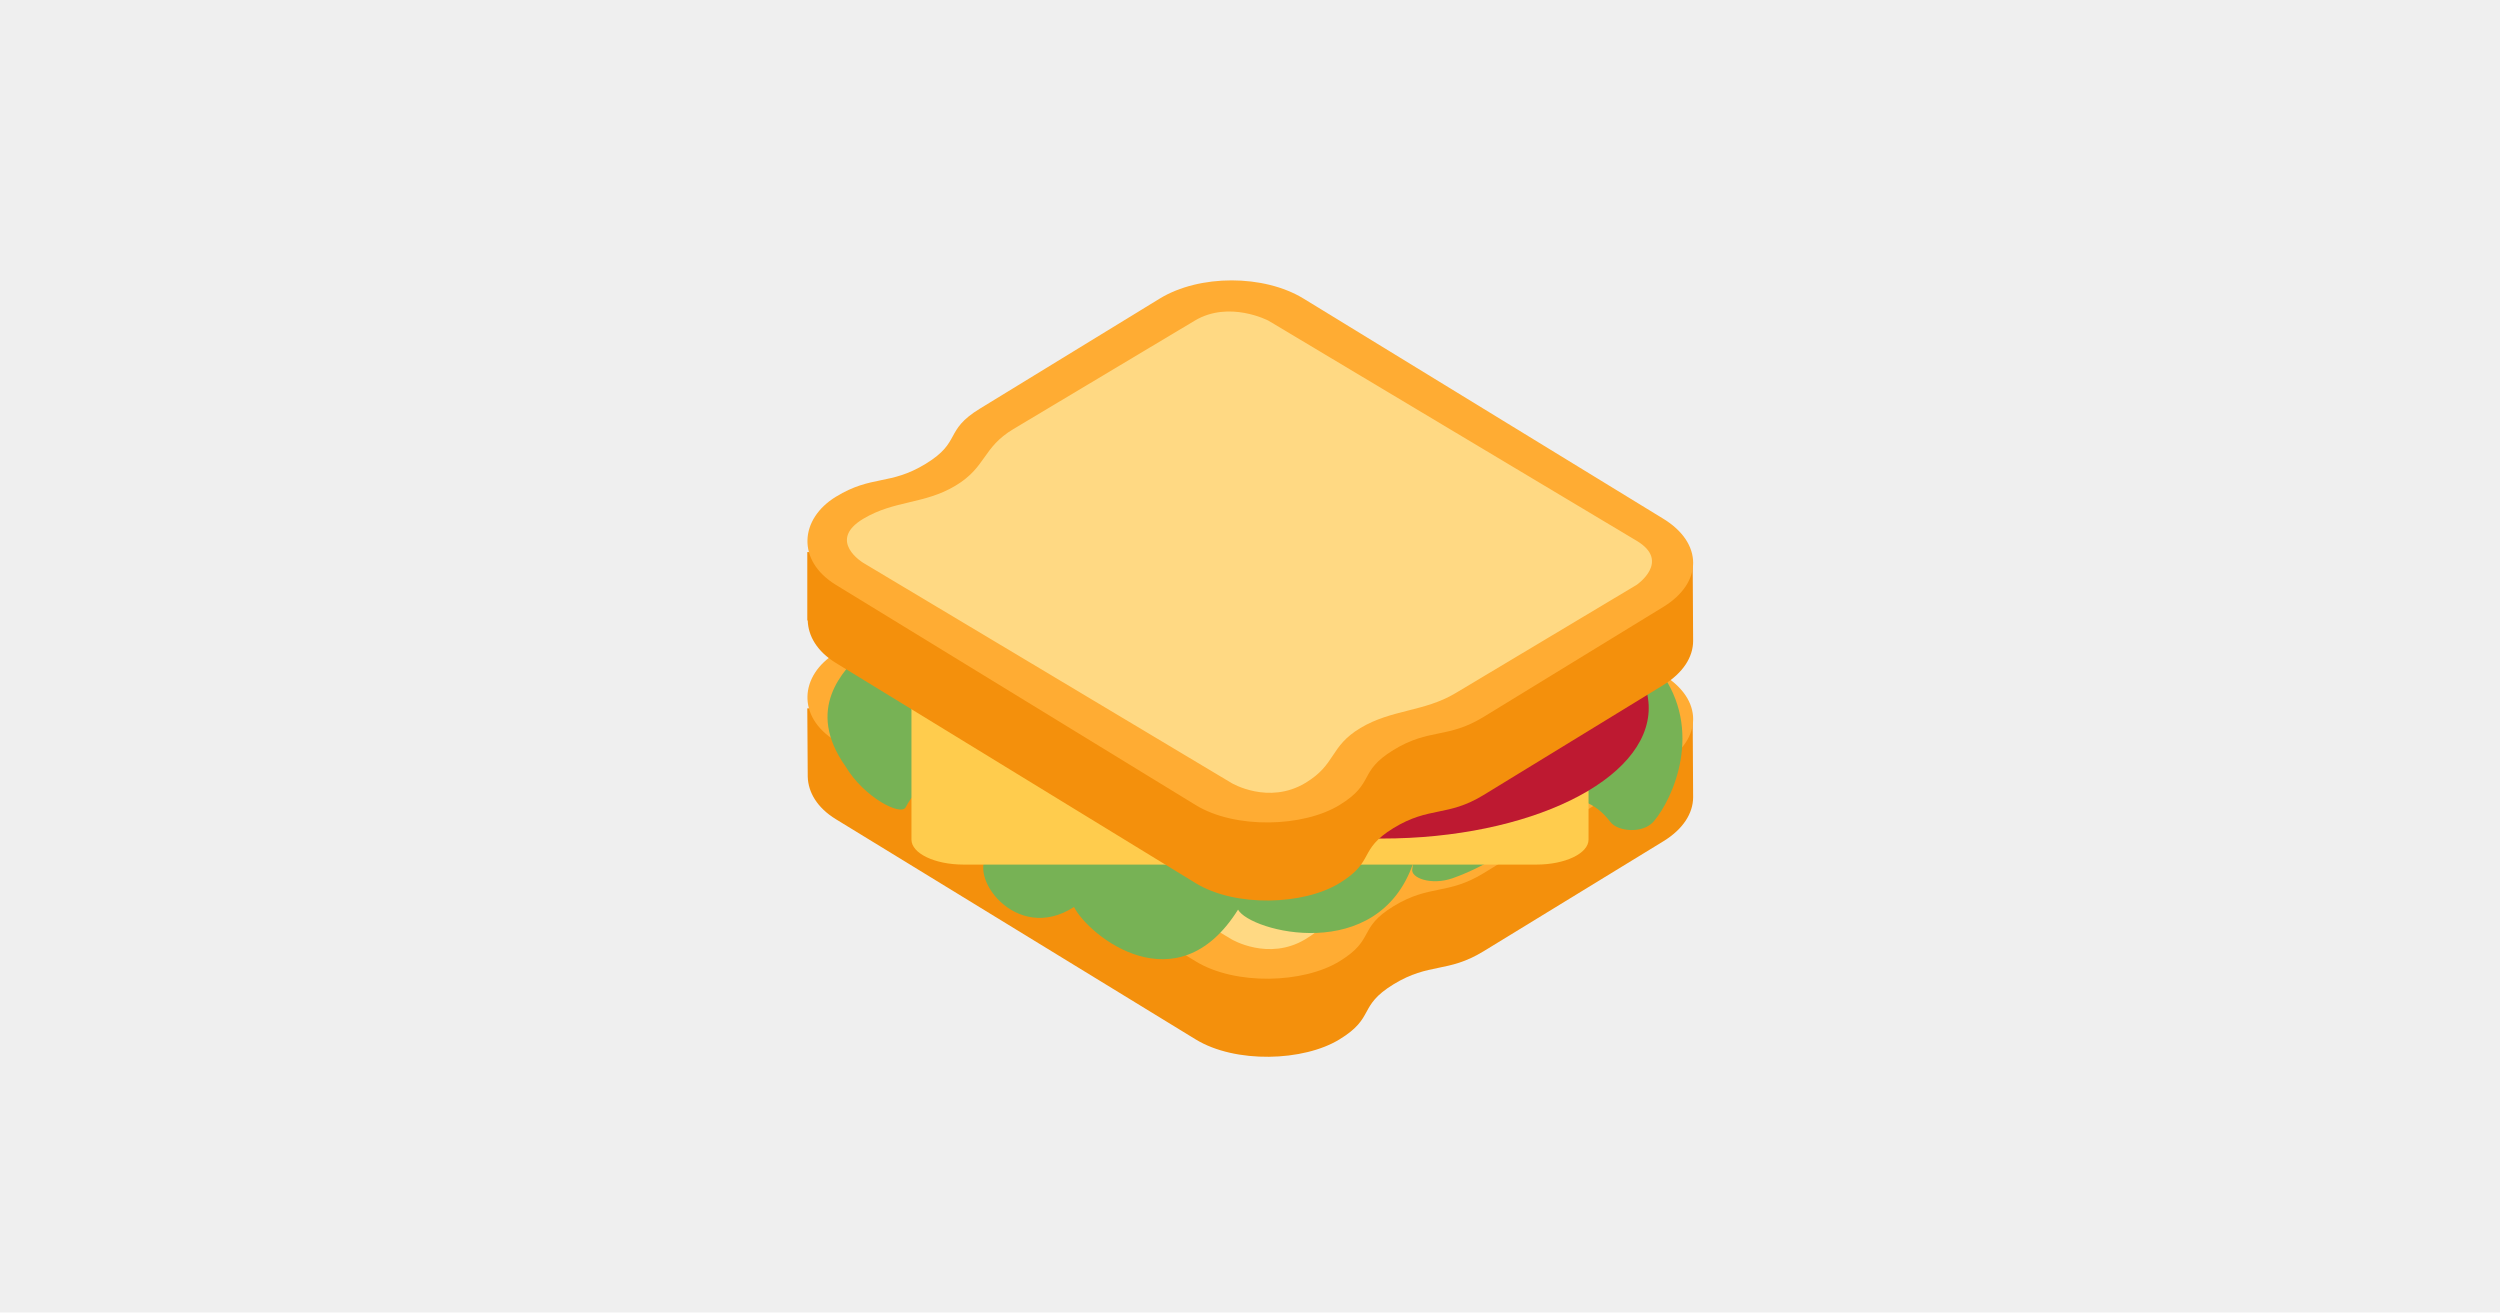
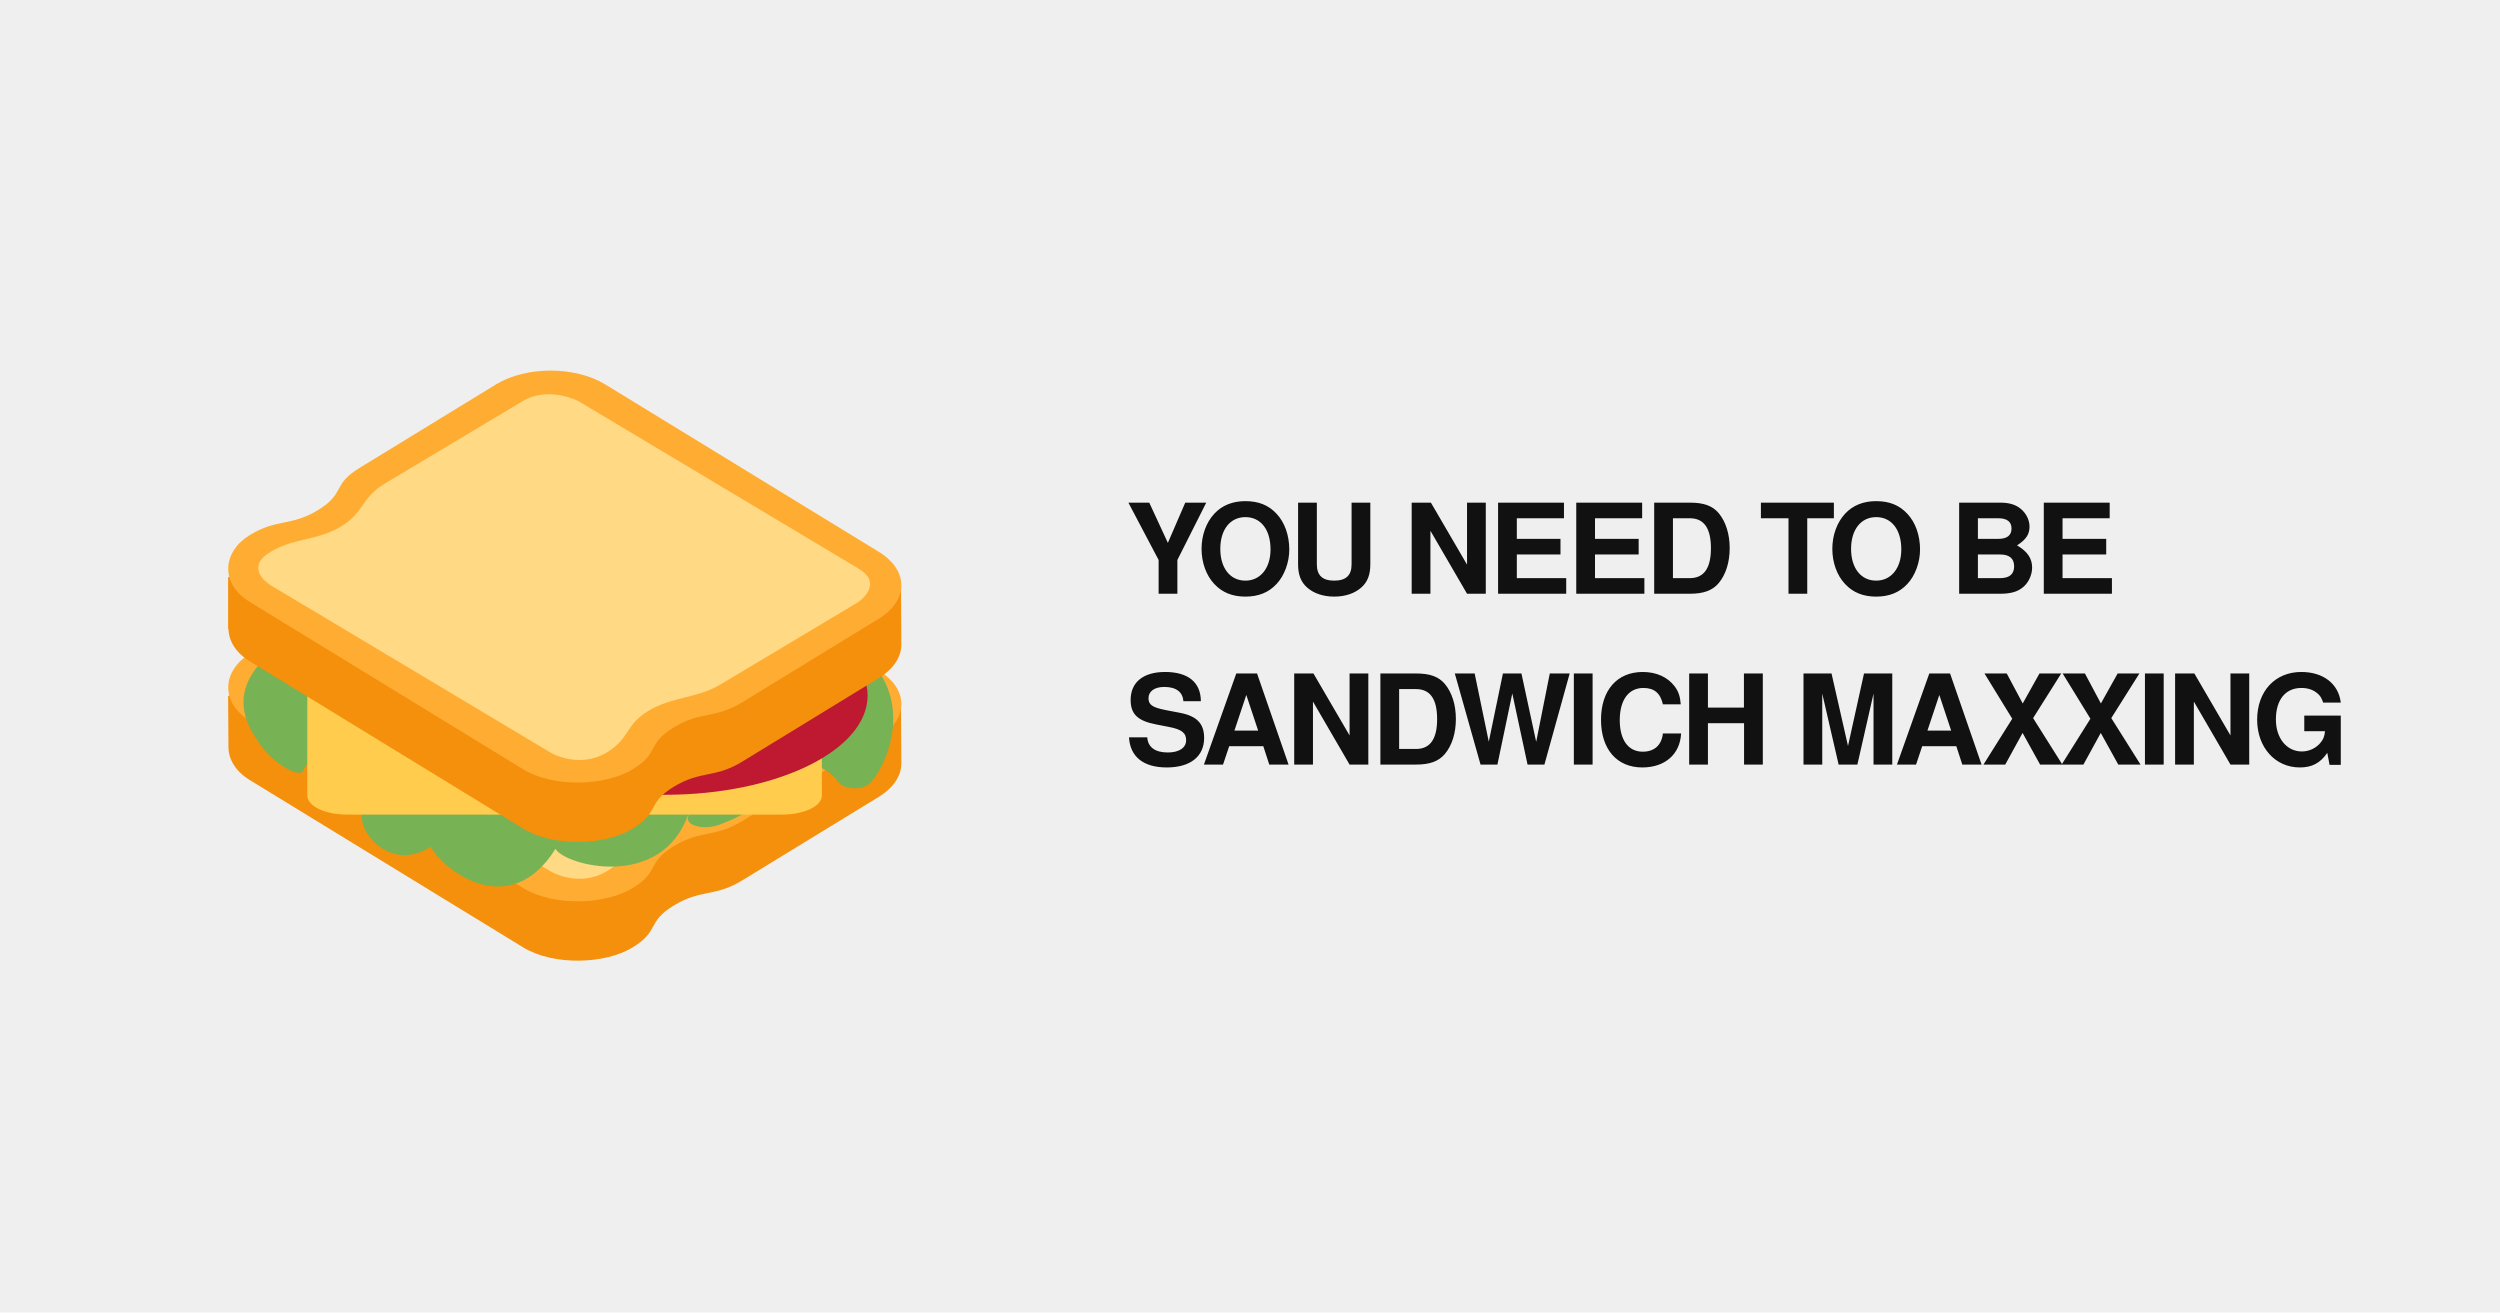
<svg xmlns="http://www.w3.org/2000/svg" viewBox="0 0 1200 630" role="img" aria-labelledby="title description">
  <rect width="1200" height="630" fill="#efefef" />
-   <g transform="translate(375 90) scale(12.5)">
+   <g transform="translate(100 144) scale(9.5)">
    <path fill="#F4900C" d="M35 20.516 1 20l.017 2.625c.017.593.355 1.188 1.08 1.632l6.907 4.228 6.908 4.227c1.526.935 4.145.848 5.525 0 1.383-.845.692-1.267 2.073-2.114 1.381-.844 2.071-.422 3.454-1.266 1.383-.848 6.909-4.227 6.909-4.227.761-.466 1.141-1.077 1.143-1.689l-.016-2.9Z" />
    <path fill="#FFAC33" d="M33.873 18.721S3.479 17.031 2.097 17.876c-1.382.845-1.526 2.447 0 3.382l6.907 4.228 6.908 4.228c1.526.935 4.145.848 5.525 0 1.383-.845.692-1.267 2.073-2.114 1.381-.844 2.071-.422 3.454-1.266 1.383-.848 6.908-4.228 6.908-4.228 1.526-.935 1.527-2.451.001-3.385Z" />
    <path fill="#FFD983" d="m10.222 24.642 7.071 4.228s1.414.844 2.828 0c1.197-.717 2.121-2.114 2.121-2.114l-12.02-2.114Z" />
    <path fill="#77B255" d="M33.739 18.565c-1.941-2.589-26.694-4.412-30.577-.767-.784.737-2.265 2.22-.688 4.439.688 1.162 2.116 1.919 2.306 1.56.443-.842 1.327-1.578 2.653-1.507-.075.178.641 3.207.56 3.275-.925.786.997 3.518 3.249 2.063.561 1.108 3.956 3.843 6.299.102.466.844 5.36 2.128 6.719-1.766-.011.067-.008.124-.026.196-.089.35.722.653 1.548.363 1.389-.486 3.395-1.693 3.75-3.018.991-.173 1.734.102 2.306.858.283.374 1.254.464 1.669-.025.732-.859 1.933-3.503.232-5.773Z" />
    <path fill="#FFCC4D" d="M31 25.041c0 .529-.896.959-2 .959H7c-1.104 0-2-.43-2-.959V18.49h26v6.551Z" />
    <path fill="#BE1931" d="M33.311 19.987c0 2.768-4.586 5.013-10.242 5.013-5.658 0-10.243-2.245-10.243-5.013 0-2.769 4.585-5.013 10.243-5.013 5.656 0 10.242 2.245 10.242 5.013Z" />
    <path fill="#F4900C" d="M35 14.516 1 14v2.625h.017c.017.593.355 1.188 1.08 1.632l6.907 4.228 6.908 4.227c1.526.935 4.145.848 5.525 0 1.383-.845.692-1.267 2.073-2.114 1.381-.844 2.071-.422 3.454-1.266 1.383-.848 6.909-4.227 6.909-4.227.761-.466 1.141-1.077 1.143-1.689v-.005L35 14.516Z" />
    <path fill="#FFAC33" d="M33.873 12.721 20.058 4.267c-1.526-.934-4-.934-5.527 0L7.623 8.495c-1.381.845-.691 1.268-2.072 2.113-1.381.845-2.072.422-3.454 1.268-1.382.845-1.526 2.447 0 3.382l13.815 8.455c1.526.935 4.145.848 5.525 0 1.383-.845.692-1.267 2.073-2.114 1.381-.844 2.071-.422 3.454-1.266 1.383-.848 6.908-4.228 6.908-4.228 1.526-.934 1.527-2.45.001-3.384Z" />
    <path fill="#FFD983" d="M32.85 13.568 18.707 5.113s-1.507-.791-2.829 0L8.916 9.275c-1.197.715-1.033 1.463-2.23 2.178-1.196.716-2.339.553-3.536 1.268-1.414.847 0 1.693 0 1.693l14.142 8.455s1.414.844 2.828 0c1.197-.717.926-1.397 2.121-2.114 1.197-.717 2.447-.619 3.644-1.334 1.197-.714 6.963-4.163 6.963-4.163s1.323-.901.002-1.69Z" />
  </g>
+   <text x="540" y="285" fill="#111" font-family="'Helvetica Neue', Helvetica, Arial, sans-serif" font-size="60" font-weight="700" letter-spacing="-2.5">
+     <tspan x="540" dy="0">YOU NEED TO BE</tspan>
+     <tspan x="540" dy="82">SANDWICH MAXXING</tspan>
+   </text>
</svg>
